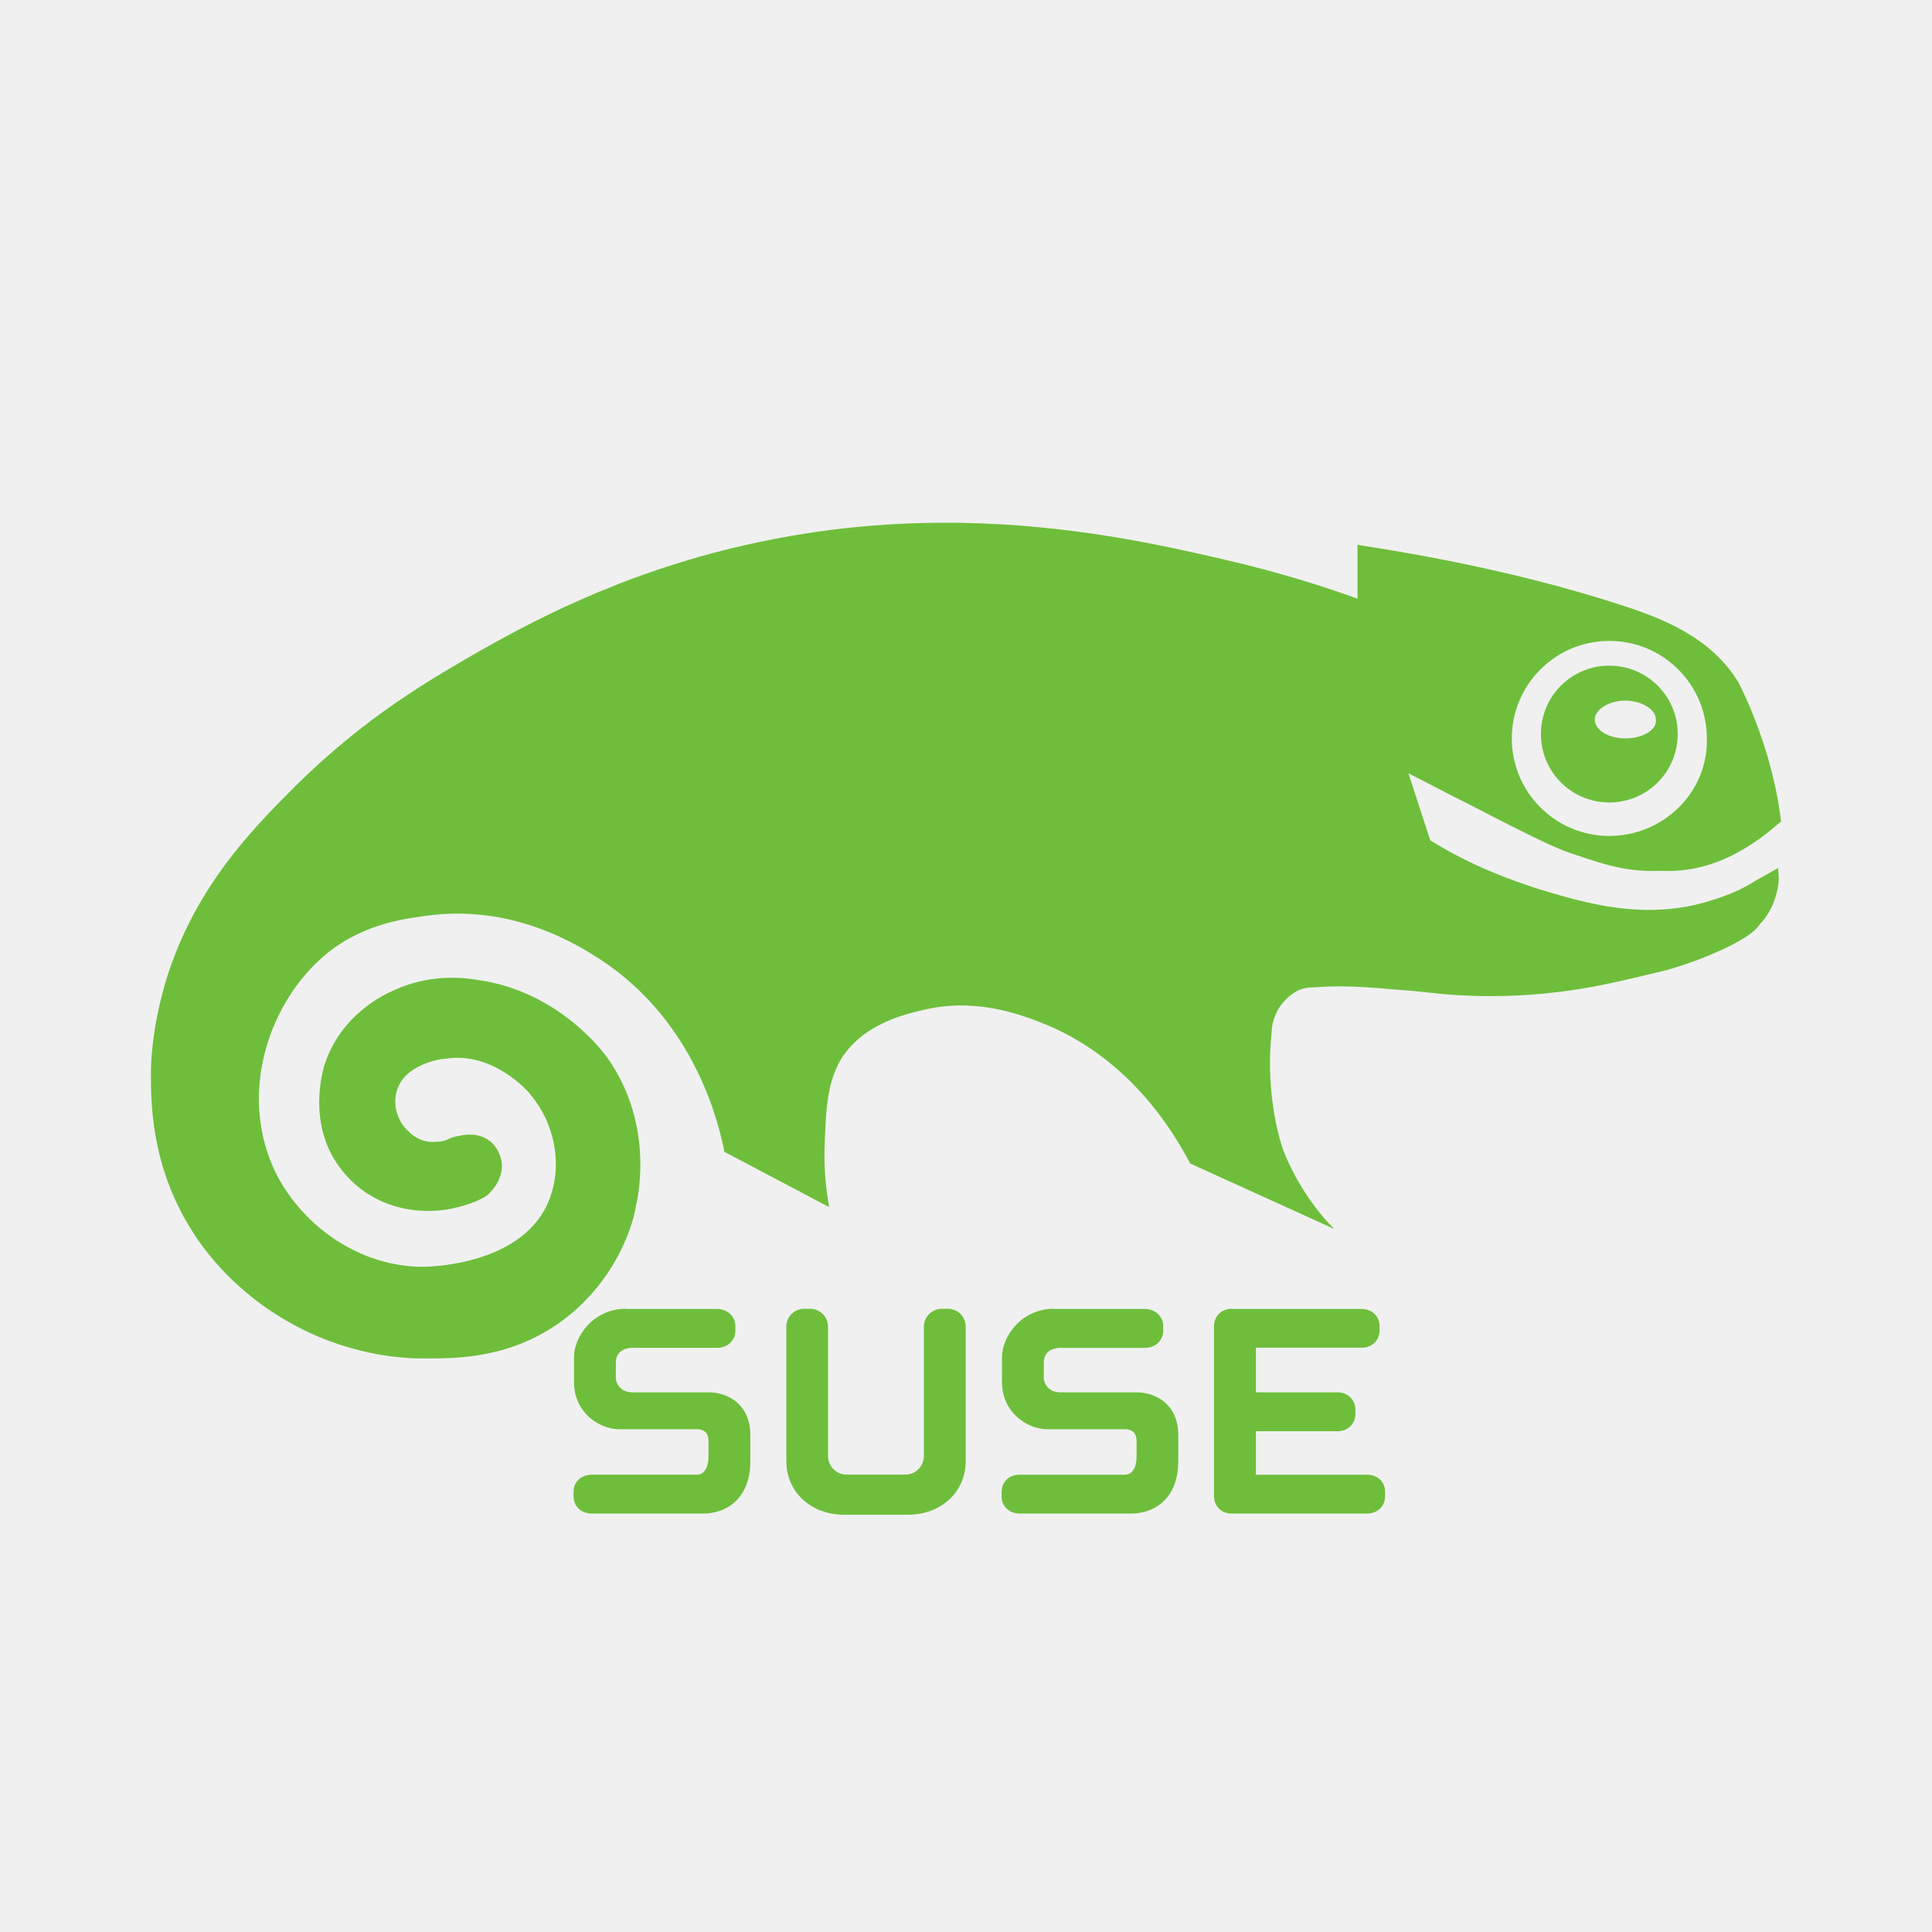
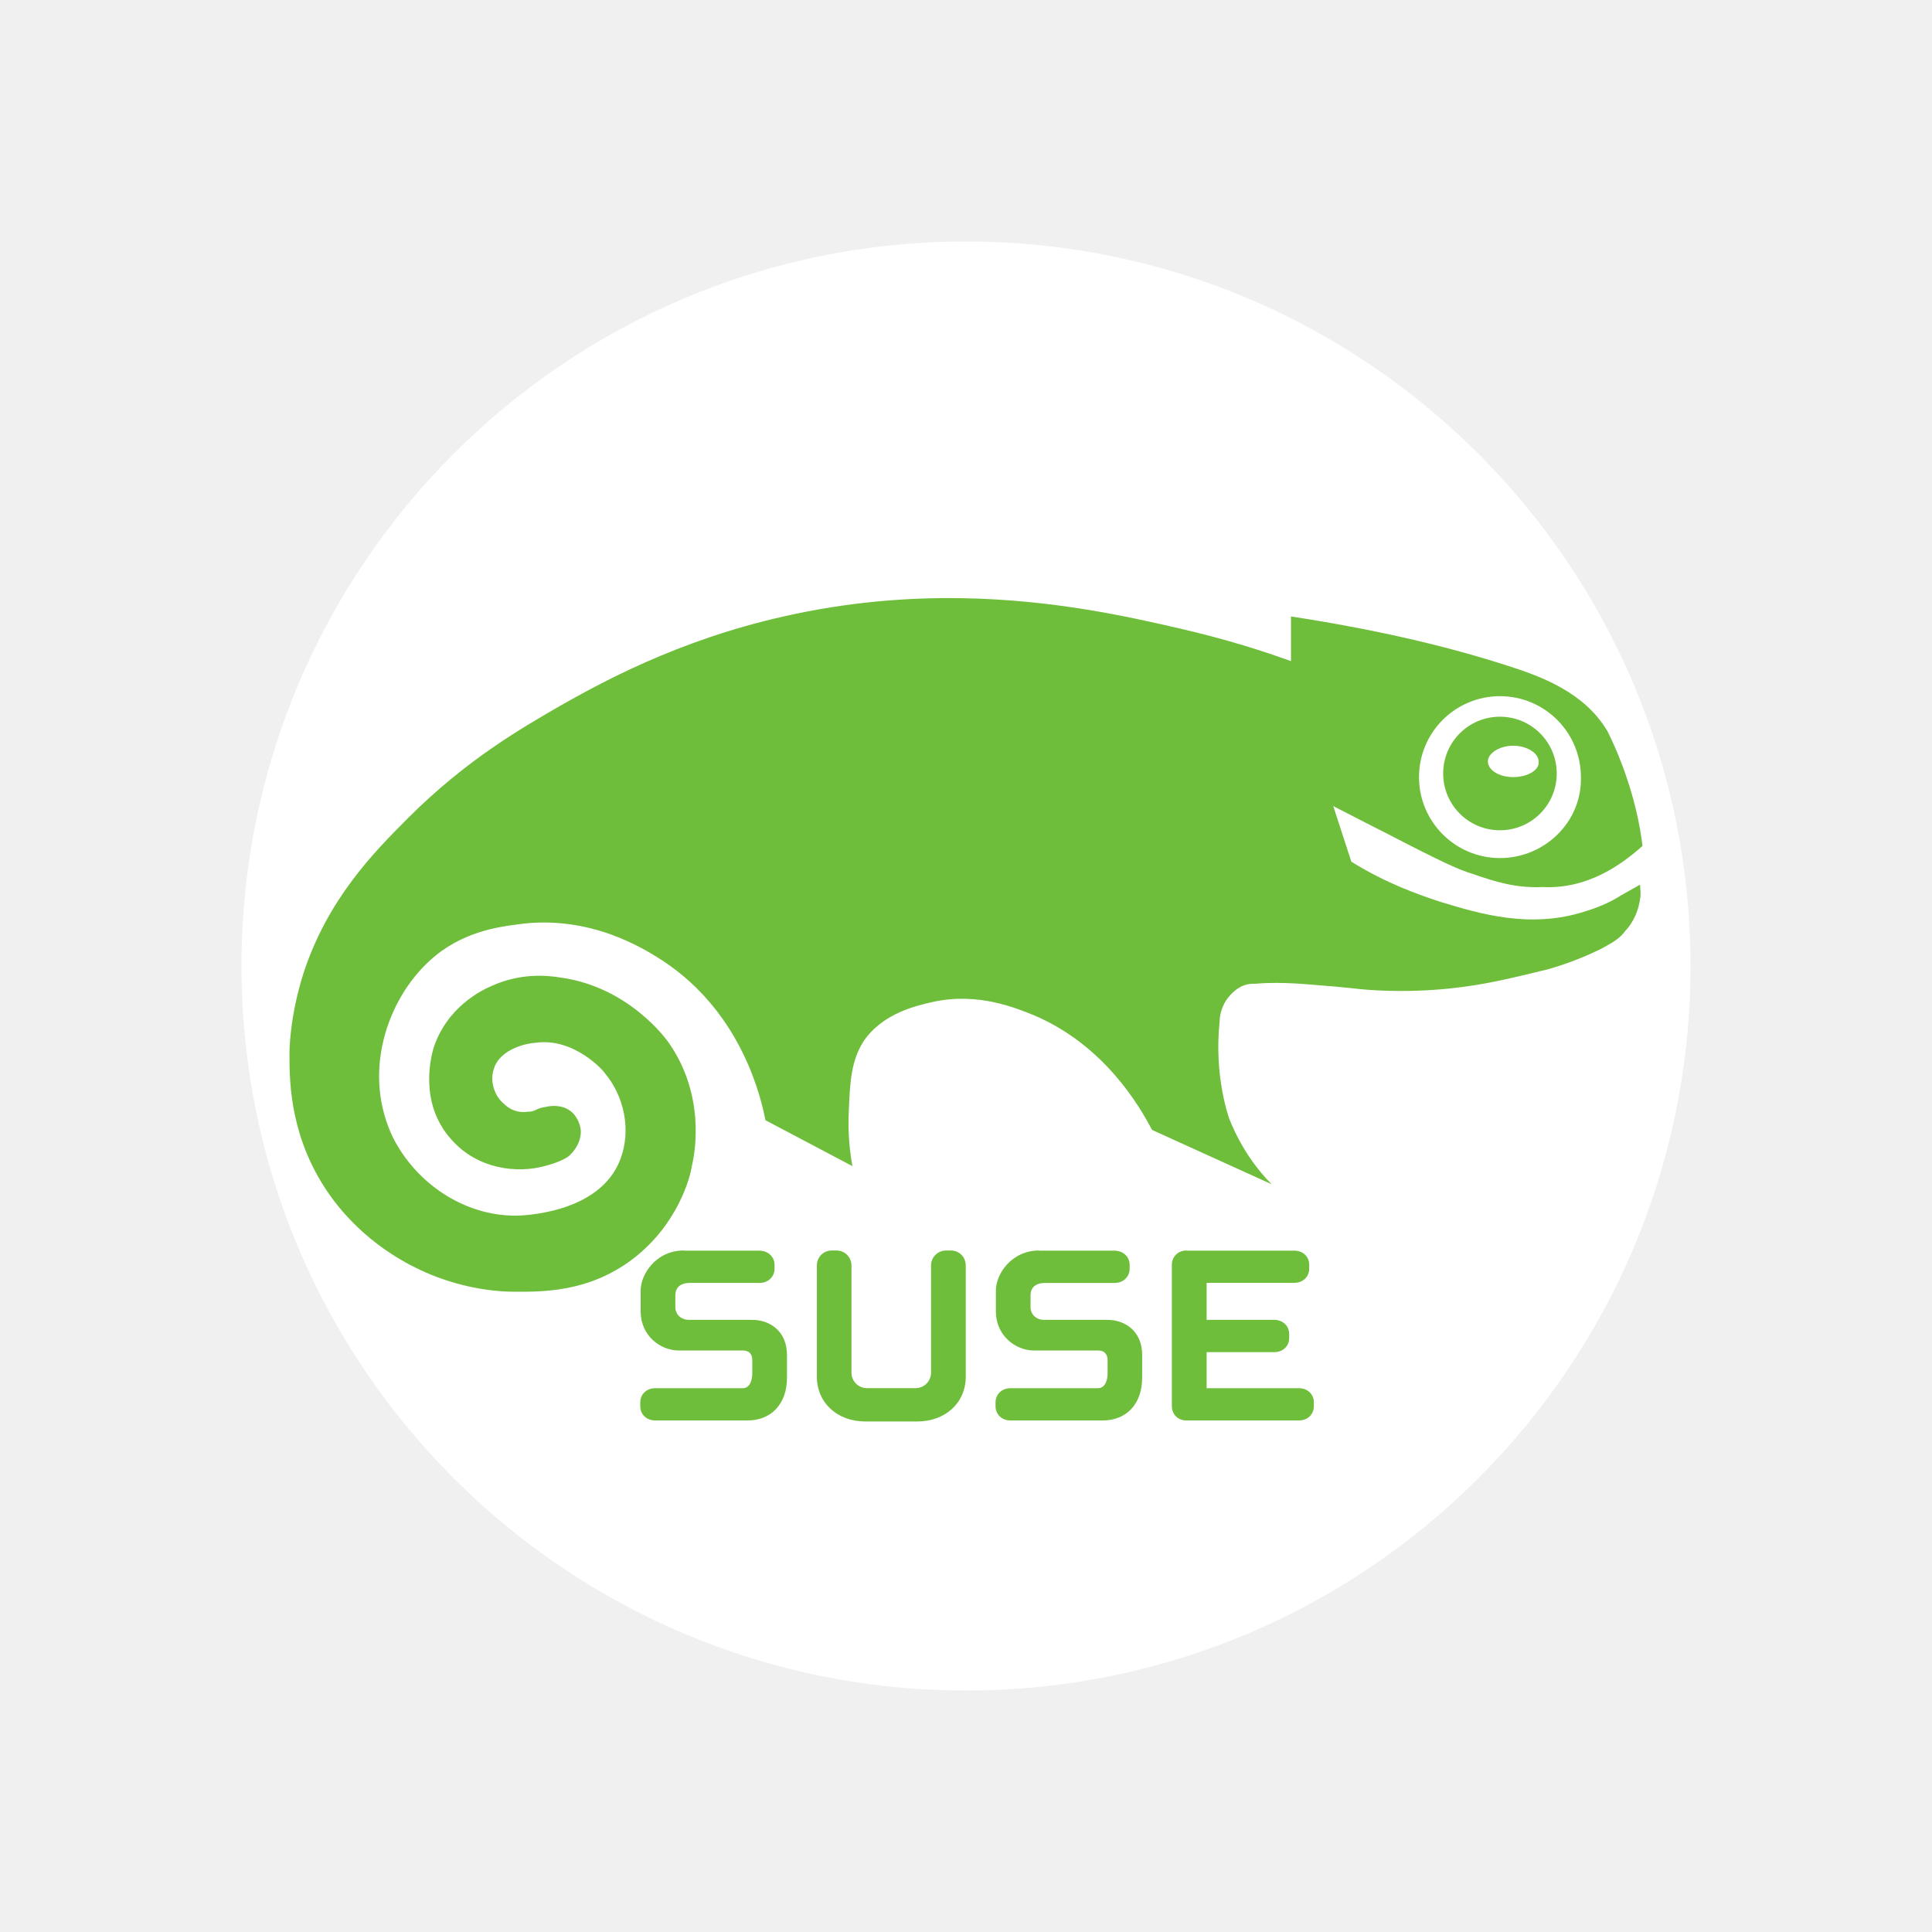
<svg xmlns="http://www.w3.org/2000/svg" width="128" height="128" viewBox="0 0 128 128" id="svg2" version="1.1">
  <defs id="defs4" />
+   <g id="layer1" />
  <g id="layer2" style="display:inline">
-     <path d="m 91.765,98.837 0,0.3 c 0,0.658 -0.5,1.139 -1.191,1.139 l -8.999,0 c -0.655,0 -1.143,-0.492 -1.143,-1.139 l 0,-11.288 c 0,-0.651 0.507,-1.139 1.165,-1.139 l 0.004,0.011 8.6,0 c 0.692,0 1.195,0.477 1.195,1.135 l 0,0.3 c 0,0.658 -0.503,1.135 -1.195,1.135 0,0 -6.665,0 -6.994,0 0,0.296 0,2.663 0,2.955 0.33,0 5.396,0 5.396,0 0.692,0 1.195,0.485 1.195,1.143 l 0,0.296 c 0,0.662 -0.503,1.139 -1.195,1.139 0,0 -5.067,0 -5.396,0 0,0.296 0,2.585 0,2.878 0.33,0 7.368,0 7.368,0 0.695,3.7e-4 1.191,0.485 1.191,1.136 z" id="path10" style="fill:#6ebe3b;fill-opacity:1" />
-     <path d="m 78.061,95.061 0,1.809 c 0,2.072 -1.235,3.407 -3.162,3.407 l -7.349,0 c -0.692,0 -1.191,-0.485 -1.191,-1.139 l 0,-0.3 c 0,-0.655 0.499,-1.136 1.191,-1.136 l 6.972,0 c 0.758,0 0.78,-1.039 0.78,-1.154 l 0,-1.084 c 0,-0.355 -0.141,-0.773 -0.78,-0.773 l -5.108,0 c -1.454,0 -3.029,-1.191 -3.029,-3.111 l 0,-1.676 c 0,-1.309 1.235,-3.196 3.462,-3.196 l 0,0.015 6,0 c 0.699,0 1.217,0.492 1.217,1.136 l 0,0.3 c 0,0.651 -0.514,1.139 -1.191,1.139 l -5.57,0 c -0.732,0 -1.15,0.359 -1.15,0.988 l 0,0.995 c 0,0.407 0.34,0.965 1.099,0.965 l 5.03,0 c 1.387,3.71e-4 2.781,0.873 2.781,2.815 z" id="path18" style="fill:#6ebe3b;fill-opacity:1" />
-     <path d="m 62.789,86.709 c 0.67,0 1.191,0.525 1.191,1.194 l 0,8.888 c 0,2.068 -1.624,3.566 -3.865,3.566 l -4.154,0 c -2.241,0 -3.865,-1.498 -3.865,-3.566 l 0,-8.888 c 0,-0.669 0.529,-1.194 1.191,-1.194 l 0.377,0 c 0.666,0 1.195,0.536 1.195,1.194 l 0,8.559 c 0,0.684 0.551,1.235 1.232,1.235 l 3.887,0 c 0.677,0 1.232,-0.551 1.232,-1.235 l 0,-8.559 c 0,-0.658 0.536,-1.194 1.194,-1.194 l 0.008,0 0.377,0 z" id="path20" style="fill:#6ebe3b;fill-opacity:1" />
-     <path d="m 49.71,95.061 0,1.809 c 0,2.072 -1.243,3.407 -3.162,3.407 l -7.353,0 C 38.499,100.276 38,99.791 38,99.137 l 0,-0.3 c 0,-0.655 0.503,-1.136 1.195,-1.136 l 6.972,0 c 0.755,0 0.773,-1.039 0.773,-1.154 l 0,-1.084 c 0,-0.355 -0.133,-0.773 -0.773,-0.773 l -5.108,0 c -1.461,0 -3.029,-1.191 -3.029,-3.111 l 0,-1.676 c 0,-1.309 1.232,-3.196 3.462,-3.196 l 0.007,0.015 6.003,0 c 0.695,0 1.217,0.492 1.217,1.136 l 0,0.3 c 0,0.651 -0.514,1.139 -1.195,1.139 l -5.57,0 c -0.736,0 -1.154,0.359 -1.154,0.988 l 0,0.995 c 0,0.407 0.34,0.965 1.099,0.965 l 5.027,0 c 1.387,3.71e-4 2.785,0.873 2.785,2.815 z" id="path22" style="fill:#6ebe3b;fill-opacity:1" />
-     <path style="font-style:normal;font-variant:normal;font-weight:normal;font-stretch:normal;font-size:22.5px;line-height:125%;font-family:'Open Sans';-inkscape-font-specification:'Open Sans, Normal';text-align:start;letter-spacing:0px;word-spacing:0px;writing-mode:lr-tb;text-anchor:start;display:inline;fill:#6ebe3b;fill-opacity:1;stroke:none;stroke-width:1px;stroke-linecap:butt;stroke-linejoin:miter;stroke-opacity:1" d="m 63.669,34.64 c -4.343,-0.07 -9.13,0.301 -14.229,1.458 -8.582,1.929 -14.754,5.398 -17.839,7.134 -2.989,1.736 -7.425,4.244 -12.15,8.969 -2.796,2.796 -6.364,6.46 -8.292,12.246 -1.061,3.279 -1.158,5.883 -1.158,6.462 0,1.832 -0.096,6.171 2.701,10.607 0.482,0.771 2.411,3.76 6.268,5.978 3.954,2.314 7.713,2.507 8.967,2.507 2.121,0 5.883,0.097 9.451,-2.603 3.664,-2.796 4.629,-6.653 4.725,-7.424 0.289,-1.157 1.06,-5.69 -1.833,-9.837 -0.193,-0.289 -3.183,-4.436 -8.582,-5.207 -1.157,-0.193 -3.277,-0.385 -5.592,0.676 -0.675,0.289 -3.569,1.639 -4.629,5.014 -0.096,0.386 -1.254,4.243 1.446,7.232 2.121,2.411 5.303,2.701 7.424,2.123 1.157,-0.289 1.834,-0.675 2.026,-0.868 0.193,-0.193 0.77,-0.772 0.866,-1.64 0.096,-0.675 -0.288,-1.543 -0.866,-1.929 -0.675,-0.482 -1.543,-0.385 -1.929,-0.288 -0.771,0.096 -0.771,0.386 -1.446,0.386 -0.675,0.096 -1.35,-0.098 -1.929,-0.676 -0.771,-0.675 -1.061,-1.831 -0.772,-2.699 0.482,-1.736 2.893,-2.123 3.279,-2.123 3.086,-0.482 5.495,2.218 5.592,2.411 1.543,1.832 2.122,4.532 1.254,6.846 -1.639,4.436 -8.003,4.533 -8.389,4.533 -4.146,0 -7.909,-2.604 -9.741,-6.172 -2.507,-5.111 -0.579,-10.992 2.893,-14.174 2.507,-2.314 5.498,-2.7 6.944,-2.893 5.882,-0.868 10.317,2.025 11.667,2.893 6.461,4.243 7.907,11.281 8.196,12.728 l 6.942,3.665 c -0.193,-1.061 -0.385,-2.605 -0.288,-4.437 0.096,-2.314 0.192,-3.953 1.156,-5.496 1.543,-2.314 4.34,-2.894 5.594,-3.183 3.568,-0.771 6.556,0.484 8.002,1.062 5.689,2.411 8.486,7.329 9.451,9.161 l 9.547,4.339 c -1.061,-1.061 -2.411,-2.797 -3.375,-5.208 0,0 -1.254,-3.375 -0.772,-7.81 0,-0.386 0.097,-0.868 0.386,-1.446 0.096,-0.193 0.482,-0.773 1.06,-1.158 0.579,-0.386 1.061,-0.386 1.446,-0.386 2.218,-0.193 4.532,0.098 5.882,0.194 0,0 0.194,-7.52e-4 2.026,0.192 0.771,0.096 3.76,0.386 7.52,0 2.796,-0.289 4.726,-0.771 7.908,-1.542 0.289,-0.096 2.12,-0.578 4.241,-1.639 0.868,-0.482 1.446,-0.771 1.929,-1.446 0.289,-0.289 0.965,-1.159 1.158,-2.509 0.096,-0.482 0,-0.867 0,-1.156 l -1.542,0.868 c -0.579,0.386 -1.543,0.867 -2.797,1.252 -4.436,1.446 -8.485,0.194 -11.667,-0.77 -1.736,-0.579 -4.244,-1.447 -7.04,-3.183 L 93.315,51.236 c 0.964,0.482 2.411,1.253 4.147,2.121 4.821,2.507 5.978,2.99 6.942,3.279 1.929,0.675 3.569,1.157 5.594,1.06 3.664,0.193 6.363,-1.831 8.002,-3.277 -0.193,-1.639 -0.674,-4.05 -1.735,-6.75 -0.289,-0.771 -0.676,-1.639 -1.062,-2.411 -1.832,-3.086 -5.206,-4.34 -7.906,-5.207 -6.846,-2.218 -13.596,-3.375 -17.357,-3.953 l 0,3.567 C 87.818,38.893 84.83,37.93 81.069,37.062 76.911,36.098 70.906,34.757 63.669,34.64 Z M 106.623,42.462 c 3.568,0 6.46,2.892 6.46,6.46 0.096,3.568 -2.892,6.462 -6.46,6.462 -3.568,0 -6.462,-2.894 -6.462,-6.462 0,-3.568 2.894,-6.46 6.462,-6.46 z m -0.002,1.639 c -2.507,0 -4.531,2.026 -4.531,4.533 0,2.507 2.024,4.531 4.531,4.531 2.507,0 4.533,-2.024 4.533,-4.531 0,-2.507 -2.026,-4.533 -4.533,-4.533 z m 1.062,2.315 c 1.061,0 2.025,0.579 2.025,1.254 0.096,0.675 -0.867,1.252 -2.025,1.252 -1.157,0 -2.026,-0.577 -2.026,-1.252 0,-0.675 0.966,-1.254 2.026,-1.254 z" id="path16-3-4-5" />
+     <g id="g1" transform="matrix(0.8300013,0,0,0.8300013,10.87992,10.87992)">
+       <circle style="display:inline;fill:#ffffff" id="path1" cx="64" cy="64" r="57.831" />
+       <path d="m 91.765,98.837 v 0.3 c 0,0.658 -0.5,1.139 -1.191,1.139 h -8.999 c -0.655,0 -1.143,-0.492 -1.143,-1.139 V 87.848 c 0,-0.651 0.507,-1.139 1.165,-1.139 l 0.004,0.011 h 8.6 c 0.692,0 1.195,0.477 1.195,1.135 v 0.3 c 0,0.658 -0.503,1.135 -1.195,1.135 0,0 -6.665,0 -6.994,0 0,0.296 0,2.663 0,2.955 0.33,0 5.396,0 5.396,0 0.692,0 1.195,0.485 1.195,1.143 v 0.296 c 0,0.662 -0.503,1.139 -1.195,1.139 0,0 -5.067,0 -5.396,0 0,0.296 0,2.585 0,2.878 0.33,0 7.368,0 7.368,0 0.695,3.7e-4 1.191,0.485 1.191,1.136 z" id="path10" style="fill:#6ebe3b;fill-opacity:1" />
+       <path d="m 78.061,95.061 v 1.809 c 0,2.072 -1.235,3.407 -3.162,3.407 h -7.349 c -0.692,0 -1.191,-0.485 -1.191,-1.139 v -0.3 c 0,-0.655 0.499,-1.136 1.191,-1.136 h 6.972 c 0.758,0 0.78,-1.039 0.78,-1.154 v -1.084 c 0,-0.355 -0.141,-0.773 -0.78,-0.773 h -5.108 c -1.454,0 -3.029,-1.191 -3.029,-3.111 v -1.676 c 0,-1.309 1.235,-3.196 3.462,-3.196 v 0.015 h 6 c 0.699,0 1.217,0.492 1.217,1.136 v 0.3 c 0,0.651 -0.514,1.139 -1.191,1.139 h -5.57 c -0.732,0 -1.15,0.359 -1.15,0.988 v 0.995 c 0,0.407 0.34,0.965 1.099,0.965 h 5.03 c 1.387,3.71e-4 2.781,0.873 2.781,2.815 z" id="path18" style="fill:#6ebe3b;fill-opacity:1" />
+       <path d="m 62.789,86.709 c 0.67,0 1.191,0.525 1.191,1.194 v 8.888 c 0,2.068 -1.624,3.566 -3.865,3.566 h -4.154 c -2.241,0 -3.865,-1.498 -3.865,-3.566 v -8.888 c 0,-0.669 0.529,-1.194 1.191,-1.194 h 0.377 c 0.666,0 1.195,0.536 1.195,1.194 v 8.559 c 0,0.684 0.551,1.235 1.232,1.235 h 3.887 c 0.677,0 1.232,-0.551 1.232,-1.235 v -8.559 c 0,-0.658 0.536,-1.194 1.194,-1.194 h 0.008 0.377 z" id="path20" style="fill:#6ebe3b;fill-opacity:1" />
+       <path d="m 49.71,95.061 v 1.809 c 0,2.072 -1.243,3.407 -3.162,3.407 H 39.195 C 38.499,100.276 38,99.791 38,99.137 v -0.3 c 0,-0.655 0.503,-1.136 1.195,-1.136 h 6.972 c 0.755,0 0.773,-1.039 0.773,-1.154 v -1.084 c 0,-0.355 -0.133,-0.773 -0.773,-0.773 h -5.108 c -1.461,0 -3.029,-1.191 -3.029,-3.111 v -1.676 c 0,-1.309 1.232,-3.196 3.462,-3.196 l 0.007,0.015 h 6.003 c 0.695,0 1.217,0.492 1.217,1.136 v 0.3 c 0,0.651 -0.514,1.139 -1.195,1.139 h -5.57 c -0.736,0 -1.154,0.359 -1.154,0.988 v 0.995 c 0,0.407 0.34,0.965 1.099,0.965 h 5.027 c 1.387,3.71e-4 2.785,0.873 2.785,2.815 z" id="path22" style="fill:#6ebe3b;fill-opacity:1" />
+       <path style="font-style:normal;font-variant:normal;font-weight:normal;font-stretch:normal;font-size:22.5px;line-height:125%;font-family:'Open Sans';-inkscape-font-specification:'Open Sans, Normal';text-align:start;letter-spacing:0px;word-spacing:0px;writing-mode:lr-tb;text-anchor:start;display:inline;fill:#6ebe3b;fill-opacity:1;stroke:none;stroke-width:1px;stroke-linecap:butt;stroke-linejoin:miter;stroke-opacity:1" d="m 63.669,34.64 c -4.343,-0.07 -9.13,0.301 -14.229,1.458 -8.582,1.929 -14.754,5.398 -17.839,7.134 -2.989,1.736 -7.425,4.244 -12.15,8.969 -2.796,2.796 -6.364,6.46 -8.292,12.246 -1.061,3.279 -1.158,5.883 -1.158,6.462 0,1.832 -0.096,6.171 2.701,10.607 0.482,0.771 2.411,3.76 6.268,5.978 3.954,2.314 7.713,2.507 8.967,2.507 2.121,0 5.883,0.097 9.451,-2.603 3.664,-2.796 4.629,-6.653 4.725,-7.424 0.289,-1.157 1.06,-5.69 -1.833,-9.837 -0.193,-0.289 -3.183,-4.436 -8.582,-5.207 -1.157,-0.193 -3.277,-0.385 -5.592,0.676 -0.675,0.289 -3.569,1.639 -4.629,5.014 -0.096,0.386 -1.254,4.243 1.446,7.232 2.121,2.411 5.303,2.701 7.424,2.123 1.157,-0.289 1.834,-0.675 2.026,-0.868 0.193,-0.193 0.77,-0.772 0.866,-1.64 0.096,-0.675 -0.288,-1.543 -0.866,-1.929 -0.675,-0.482 -1.543,-0.385 -1.929,-0.288 -0.771,0.096 -0.771,0.386 -1.446,0.386 -0.675,0.096 -1.35,-0.098 -1.929,-0.676 -0.771,-0.675 -1.061,-1.831 -0.772,-2.699 0.482,-1.736 2.893,-2.123 3.279,-2.123 3.086,-0.482 5.495,2.218 5.592,2.411 1.543,1.832 2.122,4.532 1.254,6.846 -1.639,4.436 -8.003,4.533 -8.389,4.533 -4.146,0 -7.909,-2.604 -9.741,-6.172 -2.507,-5.111 -0.579,-10.992 2.893,-14.174 2.507,-2.314 5.498,-2.7 6.944,-2.893 5.882,-0.868 10.317,2.025 11.667,2.893 6.461,4.243 7.907,11.281 8.196,12.728 l 6.942,3.665 c -0.193,-1.061 -0.385,-2.605 -0.288,-4.437 0.096,-2.314 0.192,-3.953 1.156,-5.496 1.543,-2.314 4.34,-2.894 5.594,-3.183 3.568,-0.771 6.556,0.484 8.002,1.062 5.689,2.411 8.486,7.329 9.451,9.161 l 9.547,4.339 c -1.061,-1.061 -2.411,-2.797 -3.375,-5.208 0,0 -1.254,-3.375 -0.772,-7.81 0,-0.386 0.097,-0.868 0.386,-1.446 0.096,-0.193 0.482,-0.773 1.06,-1.158 0.579,-0.386 1.061,-0.386 1.446,-0.386 2.218,-0.193 4.532,0.098 5.882,0.194 0,0 0.194,-7.52e-4 2.026,0.192 0.771,0.096 3.76,0.386 7.52,0 2.796,-0.289 4.726,-0.771 7.908,-1.542 0.289,-0.096 2.12,-0.578 4.241,-1.639 0.868,-0.482 1.446,-0.771 1.929,-1.446 0.289,-0.289 0.965,-1.159 1.158,-2.509 0.096,-0.482 0,-0.867 0,-1.156 l -1.542,0.868 c -0.579,0.386 -1.543,0.867 -2.797,1.252 -4.436,1.446 -8.485,0.194 -11.667,-0.77 -1.736,-0.579 -4.244,-1.447 -7.04,-3.183 L 93.315,51.236 c 0.964,0.482 2.411,1.253 4.147,2.121 4.821,2.507 5.978,2.99 6.942,3.279 1.929,0.675 3.569,1.157 5.594,1.06 3.664,0.193 6.363,-1.831 8.002,-3.277 -0.193,-1.639 -0.674,-4.05 -1.735,-6.75 -0.289,-0.771 -0.676,-1.639 -1.062,-2.411 -1.832,-3.086 -5.206,-4.34 -7.906,-5.207 -6.846,-2.218 -13.596,-3.375 -17.357,-3.953 v 3.567 C 87.818,38.893 84.83,37.93 81.069,37.062 76.911,36.098 70.906,34.757 63.669,34.64 Z M 106.623,42.462 c 3.568,0 6.46,2.892 6.46,6.46 0.096,3.568 -2.892,6.462 -6.46,6.462 -3.568,0 -6.462,-2.894 -6.462,-6.462 0,-3.568 2.894,-6.46 6.462,-6.46 z m -0.002,1.639 c -2.507,0 -4.531,2.026 -4.531,4.533 0,2.507 2.024,4.531 4.531,4.531 2.507,0 4.533,-2.024 4.533,-4.531 0,-2.507 -2.026,-4.533 -4.533,-4.533 z m 1.062,2.315 c 1.061,0 2.025,0.579 2.025,1.254 0.096,0.675 -0.867,1.252 -2.025,1.252 -1.157,0 -2.026,-0.577 -2.026,-1.252 0,-0.675 0.966,-1.254 2.026,-1.254 z" id="path16-3-4-5" />
+     </g>
  </g>
</svg>
